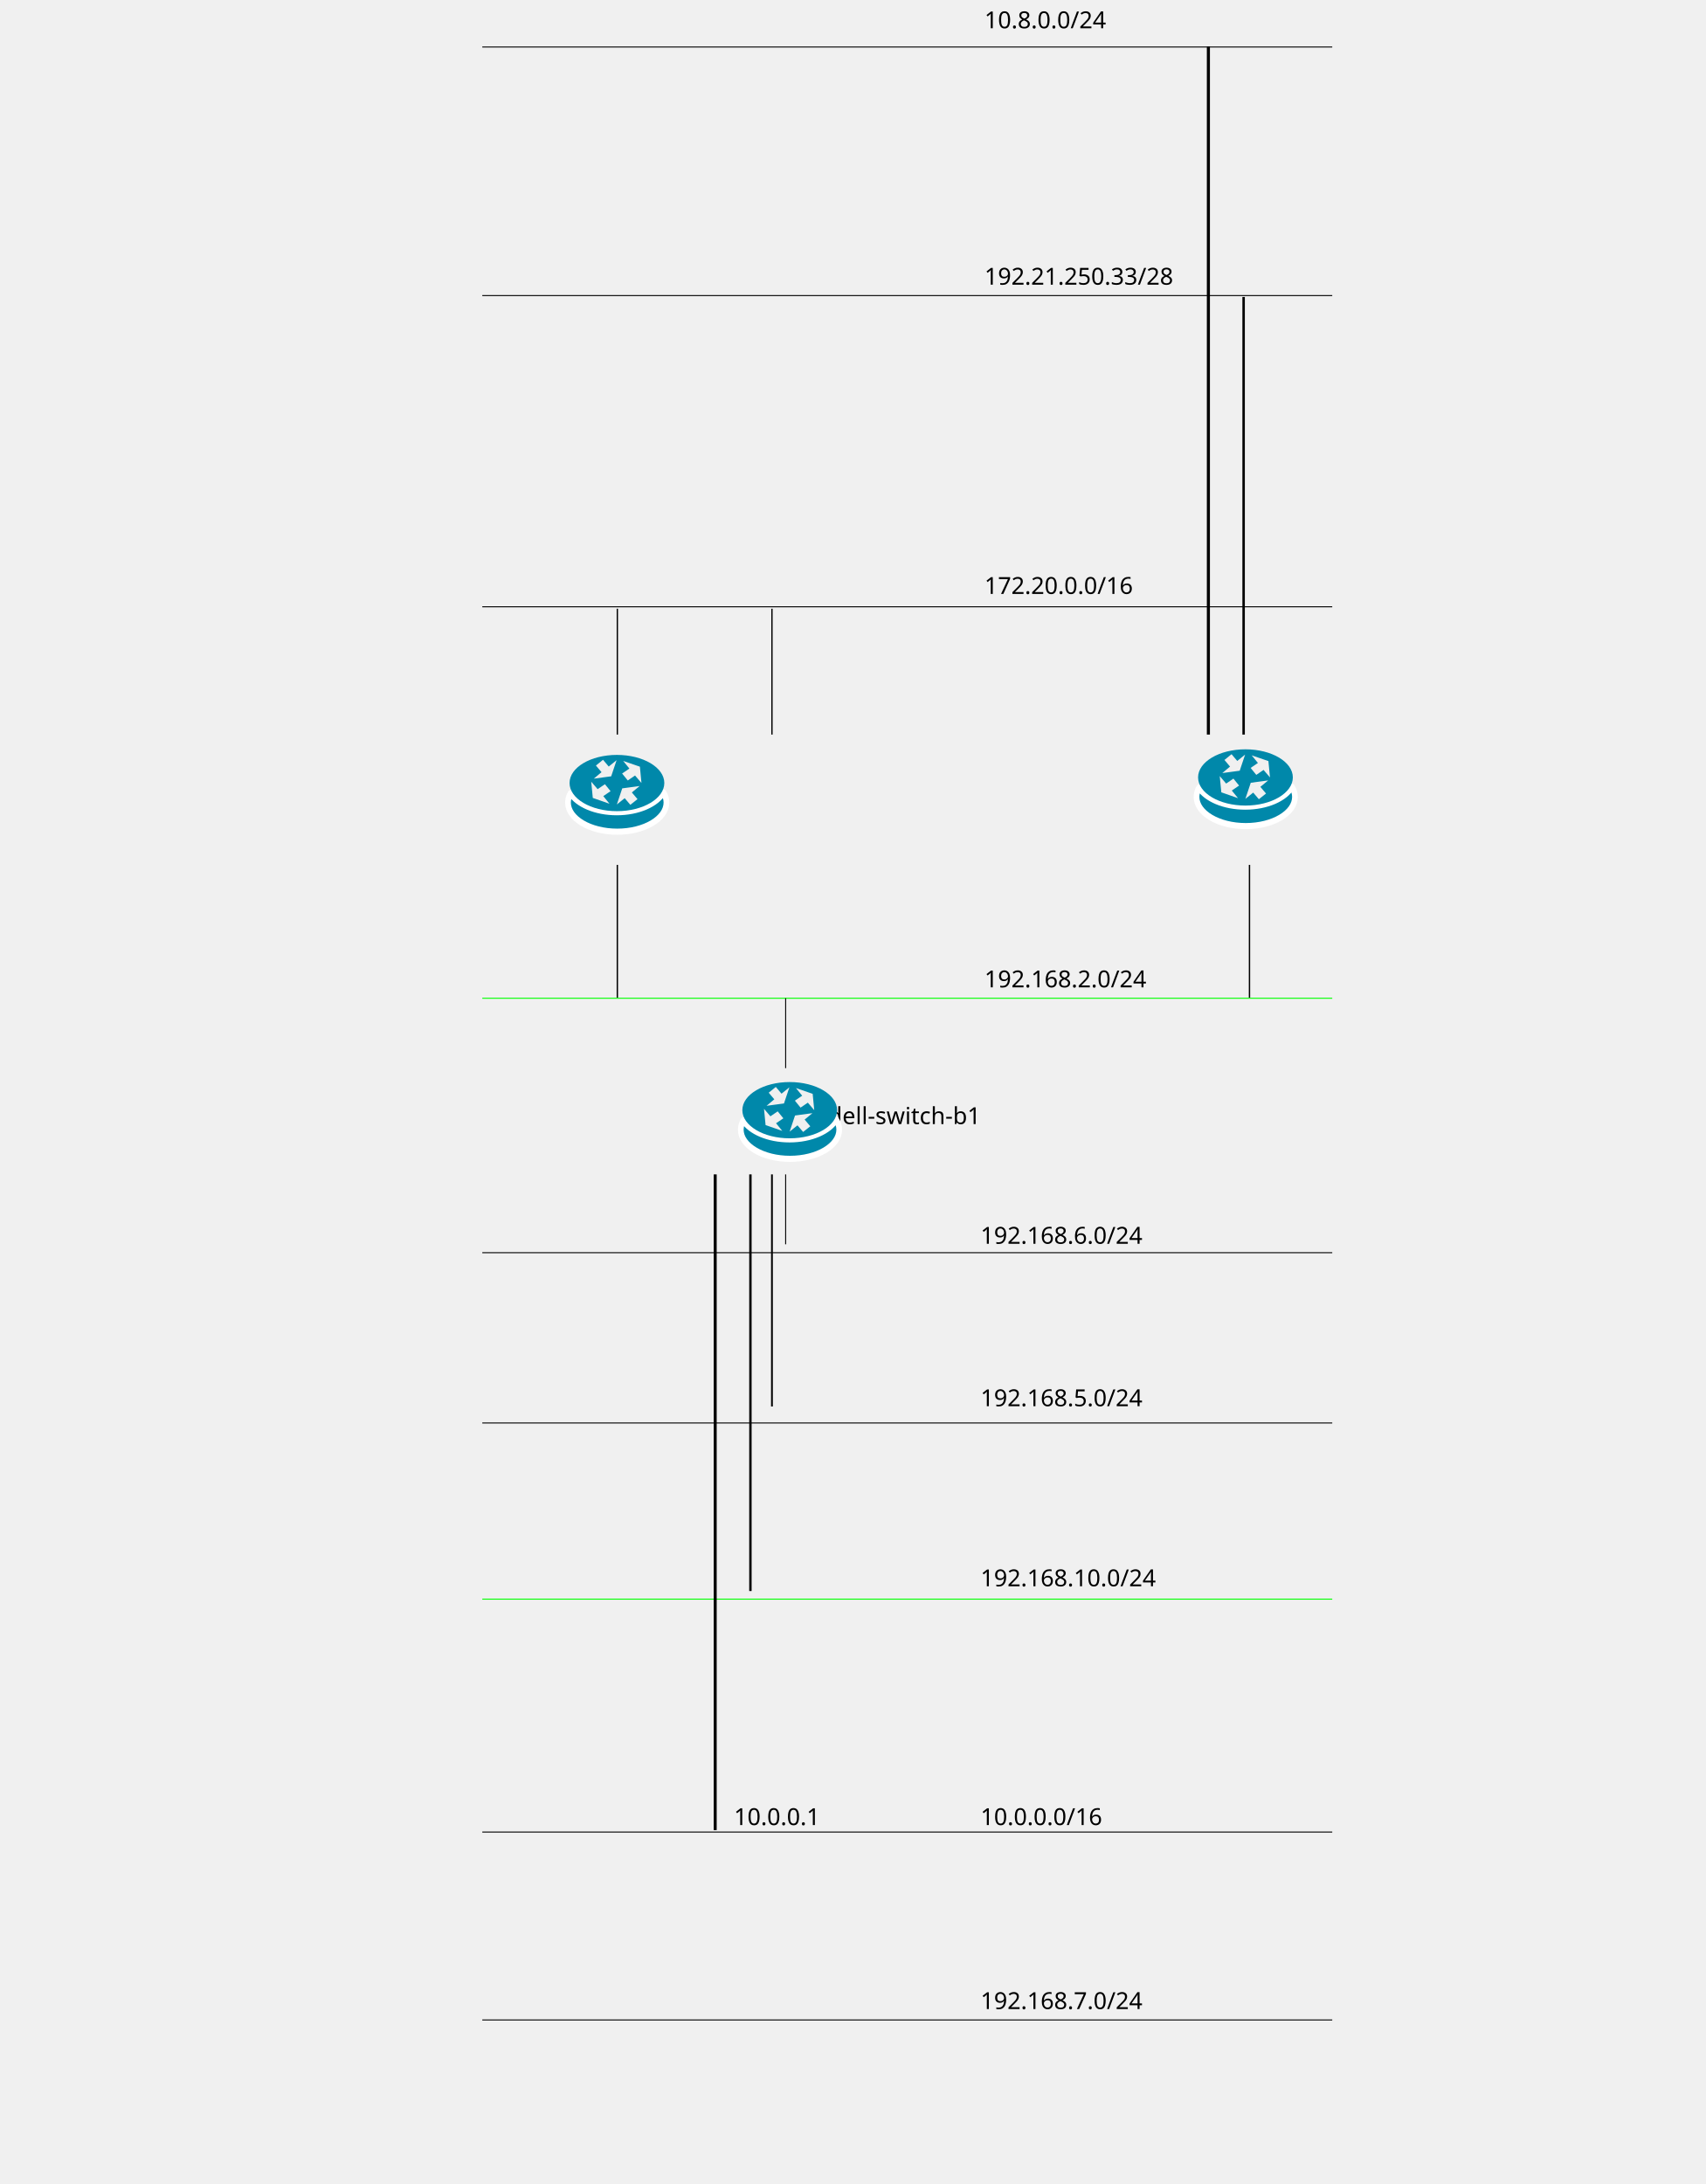
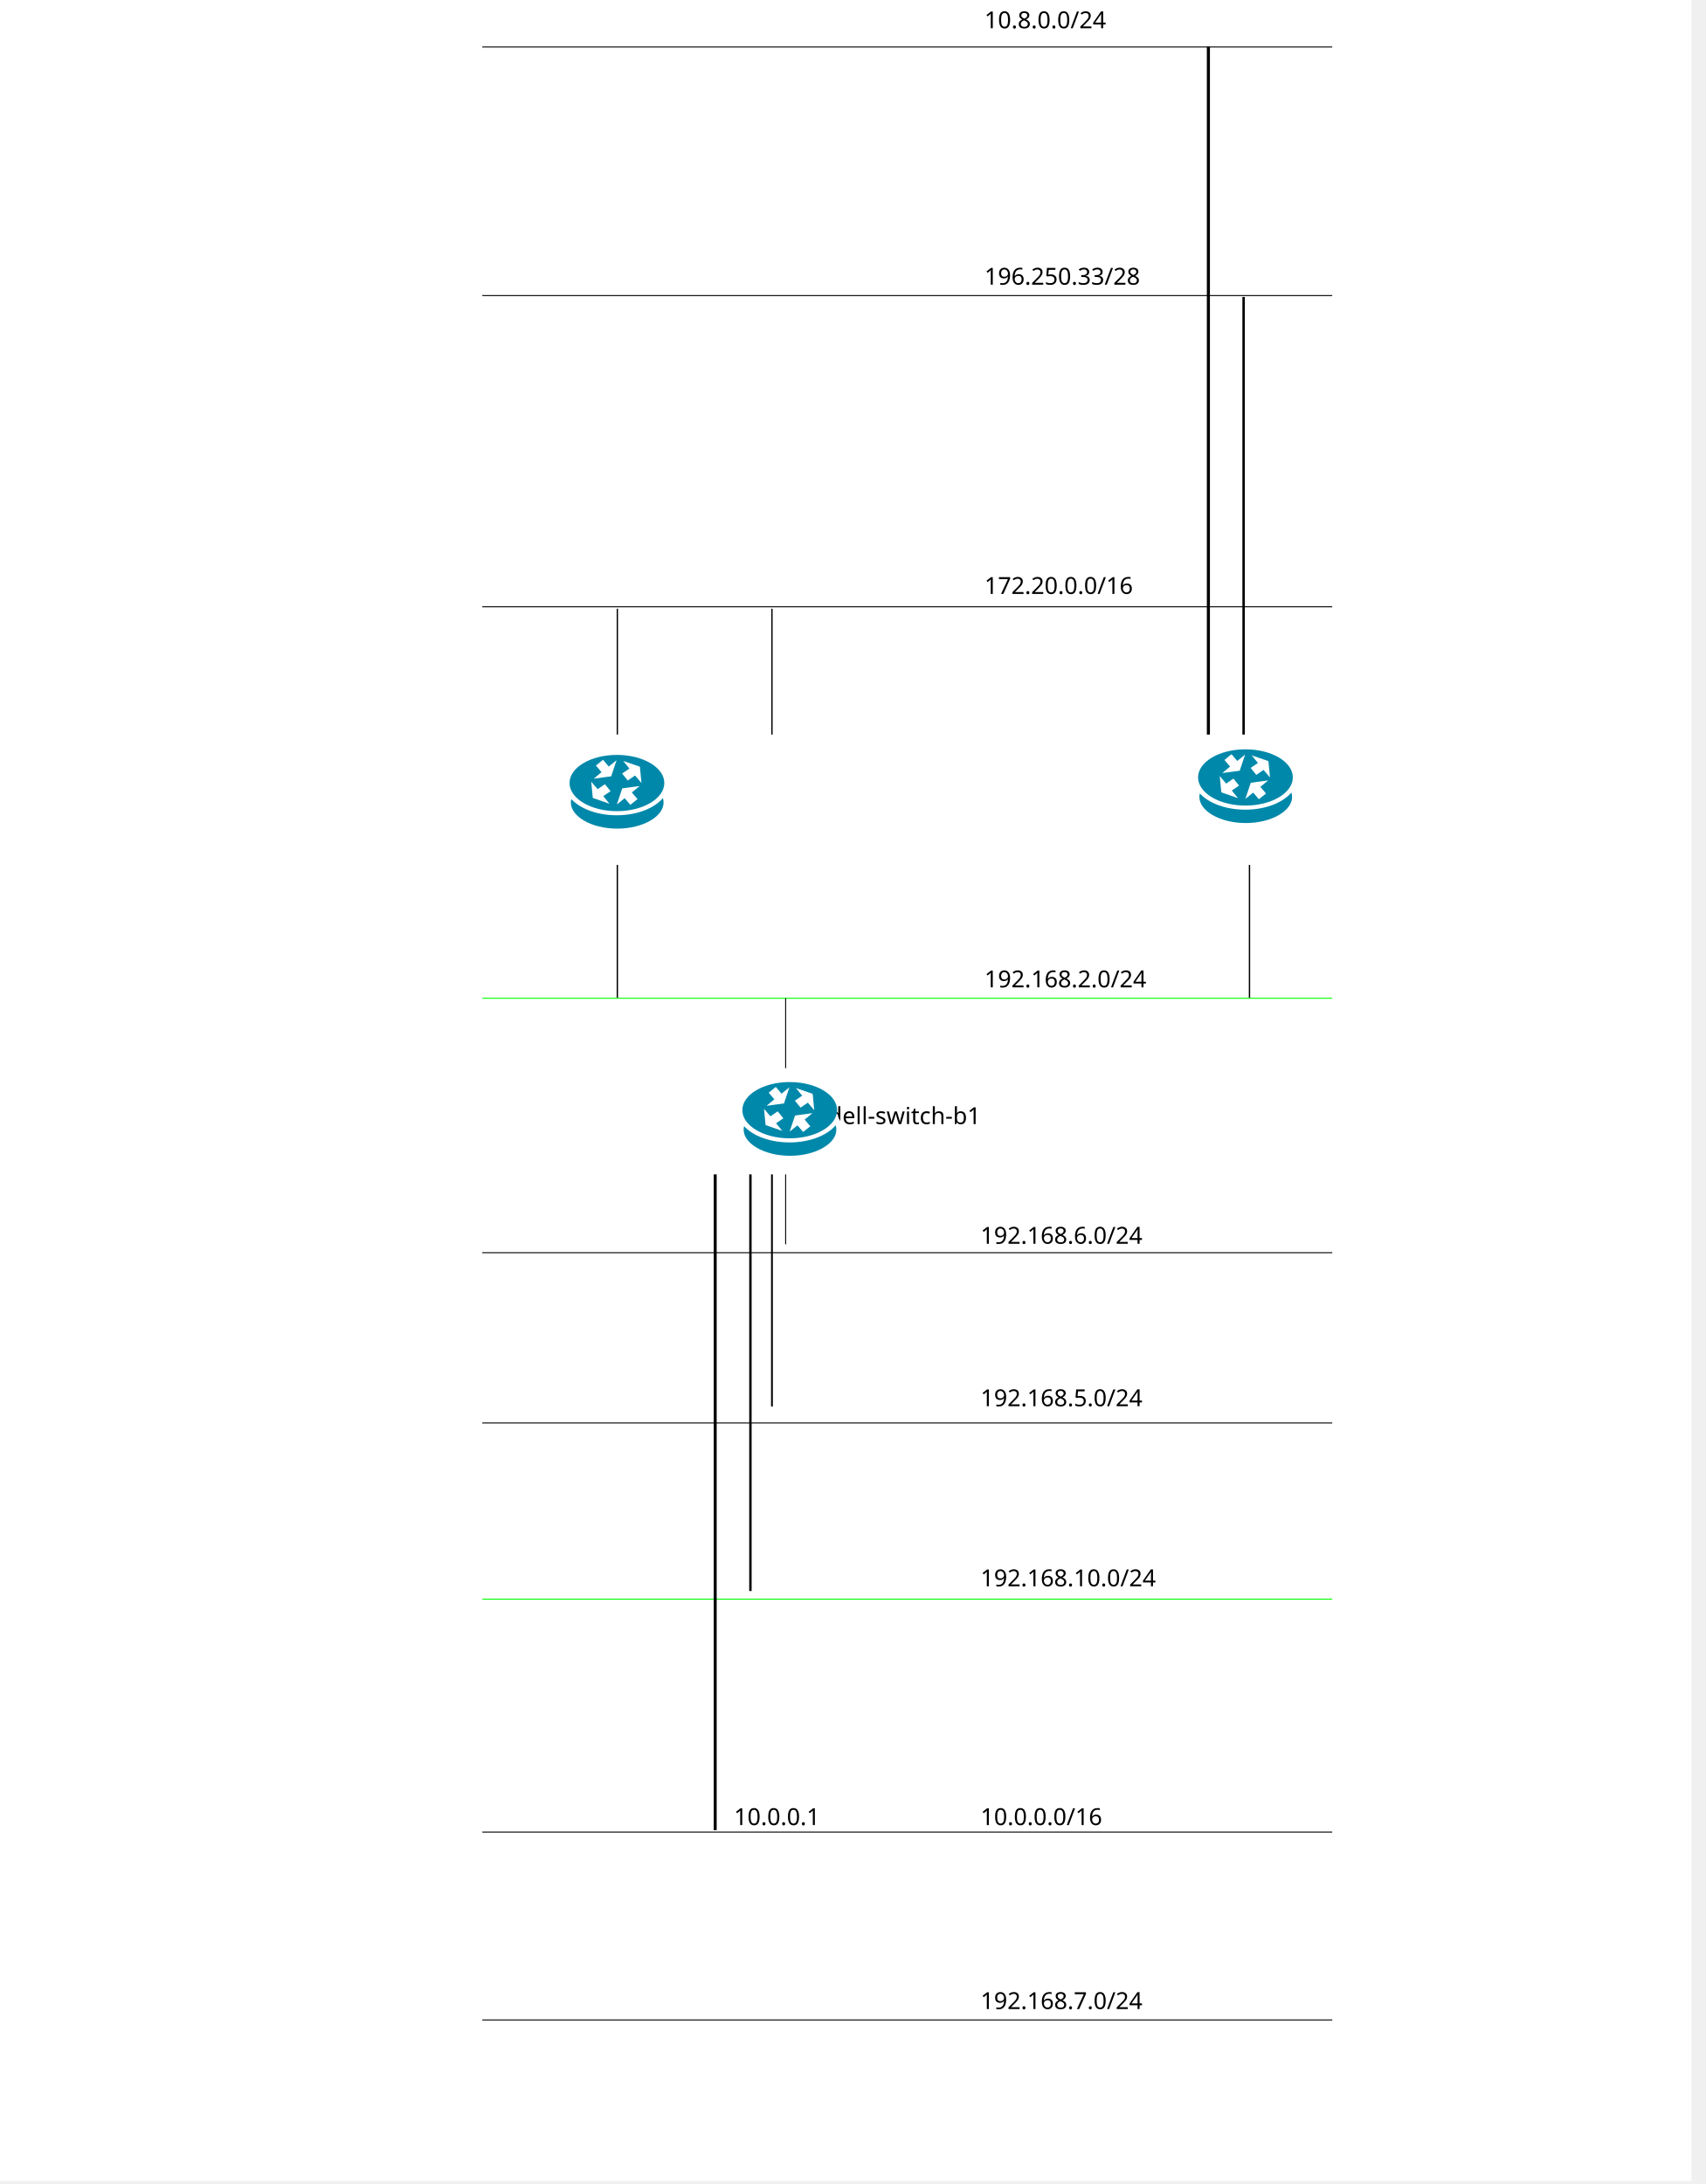
<svg xmlns="http://www.w3.org/2000/svg" width="461.148mm" height="590.459mm" viewBox="0 0 461.148 590.459" version="1.1" id="svg8">
  <defs id="defs2" />
  <g id="layer1" transform="translate(130.0236,154.6885)">
+     <rect style="fill:#ffffff;stroke-width:0.7" id="rect4" width="457.351" height="590.399" x="-130.024" y="-155.444" />
    <path style="fill:none;stroke:#00ff00;stroke-width:0.265px;stroke-linecap:butt;stroke-linejoin:miter;stroke-opacity:1" d="M 0.378,115.193 H 230.188" id="path819" />
    <text xml:space="preserve" style="font-style:normal;font-variant:normal;font-weight:normal;font-stretch:normal;font-size:6.35px;line-height:1.25;font-family:Garuda;-inkscape-font-specification:Garuda;letter-spacing:0px;word-spacing:0px;fill:#000000;fill-opacity:1;stroke:none;stroke-width:0.265" x="136.147" y="112.245" id="text823">
      <tspan id="tspan821" x="136.147" y="112.245" style="stroke-width:0.265">192.168.2.0/24</tspan>
    </text>
    <text xml:space="preserve" style="font-style:normal;font-variant:normal;font-weight:normal;font-stretch:normal;font-size:6.35px;line-height:1.25;font-family:Garuda;-inkscape-font-specification:Garuda;text-align:center;letter-spacing:0px;word-spacing:0px;text-anchor:middle;fill:#000000;fill-opacity:1;stroke:none;stroke-width:0.265" x="118.617" y="149.211" id="text829">
      <tspan x="118.617" y="149.211" style="text-align:center;text-anchor:middle;stroke-width:0.265" id="tspan945">dell-switch-b1</tspan>
    </text>
    <flowRoot xml:space="preserve" id="flowRoot835" style="font-style:normal;font-variant:normal;font-weight:normal;font-stretch:normal;font-size:24px;line-height:1.25;font-family:Garuda;-inkscape-font-specification:Garuda;letter-spacing:0px;word-spacing:0px;fill:#000000;fill-opacity:1;stroke:none" transform="matrix(0.2645833,0,0,0.2645833,0,87)">
      <flowRegion id="flowRegion837">
        <rect id="rect839" width="397.143" height="281.429" x="877.143" y="10.844" />
      </flowRegion>
      <flowPara id="flowPara841">Main network for servers including:</flowPara>
      <flowPara id="flowPara843">1) 2 x M1000e Blade enclosures</flowPara>
      <flowPara id="flowPara845">2) "Back table" invidual servers</flowPara>
      <flowPara id="flowPara847">3) Rack mounted servers</flowPara>
      <flowPara id="flowPara1076">4) Legacy VMs and VM hosts</flowPara>
      <flowPara id="flowPara851">VLAN 53</flowPara>
      <flowPara id="flowPara855">On:</flowPara>
      <flowPara id="flowPara857">1) Network room switches</flowPara>
      <flowPara id="flowPara859">2) 2 x in-blade-enclosure switches</flowPara>
    </flowRoot>
    <g transform="matrix(0.05899559,0,0,0.05899559,61.91865,117.8273)" id="g941">
      <g id="g939" transform="matrix(9.209706,0,0,9.810513,-3165.643,-3483.696)" style="fill:#0088aa">
        <path id="path935" d="m 406.562,407.188 c -3.268,5.392 -12.43,9.281 -23.219,9.281 -10.531,0 -19.507,-3.683 -22.969,-8.875 -0.82,1.362 -1.281,2.828 -1.281,4.344 0,7.532 10.971,13.625 24.5,13.625 13.529,0 24.5,-6.093 24.5,-13.625 0,-1.674 -0.54,-3.268 -1.531,-4.75 z" style="fill:#0088aa;fill-opacity:1;stroke:#ffffff;stroke-width:2.855;stroke-linecap:round;stroke-linejoin:round;stroke-miterlimit:4;stroke-dasharray:none;stroke-dashoffset:0;stroke-opacity:1" />
        <path style="fill:#0088aa;fill-opacity:1;stroke:none" d="m 288.875,349.656 c -13.025,0 -23.562,5.874 -23.562,13.125 0,7.251 10.537,13.156 23.562,13.156 13.025,0 23.594,-5.905 23.594,-13.156 0,-7.251 -10.569,-13.125 -23.594,-13.125 z m -6.906,2.281 2.844,3.156 c 0.838,-0.623 1.693,-1.281 3.906,-2.969 l -2.688,7.531 -8.656,1.094 c 2.2,-1.727 3.048,-2.411 3.844,-3.031 L 278.438,354.625 Z M 292,352.469 l 8.312,2.688 0.781,7.625 c -1.829,-2 -2.529,-2.775 -3.188,-3.5 l -3.625,2.312 -2.812,-3.25 3.625,-2.312 c -0.659,-0.762 -1.313,-1.556 -3.094,-3.562 z m -15.906,9.688 c 1.829,2 2.529,2.775 3.188,3.5 l 3.625,-2.312 2.812,3.25 -3.625,2.312 c 0.659,0.762 1.313,1.556 3.094,3.562 L 276.875,369.75 Z m 24.094,2.031 c -2.193,1.722 -3.078,2.379 -3.875,3 l 2.812,3.125 -3.562,2.656 -2.812,-3.094 c -0.839,0.624 -1.702,1.256 -3.906,2.938 l 2.688,-7.531 z" transform="translate(94.56087,40.04064)" id="path937" />
      </g>
    </g>
    <path style="fill:none;stroke:#000000;stroke-width:0.265px;stroke-linecap:butt;stroke-linejoin:miter;stroke-opacity:1" d="m 82.399,115.193 v 18.899" id="path960" />
    <flowRoot xml:space="preserve" id="flowRoot962" style="font-style:normal;font-variant:normal;font-weight:normal;font-stretch:normal;font-size:24px;line-height:1.25;font-family:Garuda;-inkscape-font-specification:Garuda;letter-spacing:0px;word-spacing:0px;fill:#000000;fill-opacity:1;stroke:none" transform="matrix(0.2645833,0,0,0.2645833,0.5291667,88.05833)">
      <flowRegion id="flowRegion964">
        <rect id="rect966" width="227.143" height="51.429" x="311.429" y="106.558" />
      </flowRegion>
      <flowPara id="flowPara968">192.168.2.16</flowPara>
    </flowRoot>
    <path id="path970" d="M 0.378,183.986 H 230.188" style="fill:none;stroke:#000000;stroke-width:0.265px;stroke-linecap:butt;stroke-linejoin:miter;stroke-opacity:1" />
    <path id="path972" d="m 82.399,162.819 v 18.899" style="fill:none;stroke:#000000;stroke-width:0.265px;stroke-linecap:butt;stroke-linejoin:miter;stroke-opacity:1" />
    <flowRoot transform="matrix(0.2645833,0,0,0.2645833,1.058333,146.7961)" style="font-style:normal;font-variant:normal;font-weight:normal;font-stretch:normal;font-size:24px;line-height:1.25;font-family:Garuda;-inkscape-font-specification:Garuda;letter-spacing:0px;word-spacing:0px;fill:#000000;fill-opacity:1;stroke:none" id="flowRoot980" xml:space="preserve">
      <flowRegion id="flowRegion976">
        <rect y="106.558" x="311.429" height="51.429" width="227.143" id="rect974" />
      </flowRegion>
      <flowPara id="flowPara978">192.168.6.1</flowPara>
    </flowRoot>
    <text id="text984" y="181.565" x="135.089" style="font-style:normal;font-variant:normal;font-weight:normal;font-stretch:normal;font-size:6.35px;line-height:1.25;font-family:Garuda;-inkscape-font-specification:Garuda;letter-spacing:0px;word-spacing:0px;fill:#000000;fill-opacity:1;stroke:none;stroke-width:0.265" xml:space="preserve">
      <tspan style="stroke-width:0.265" y="181.565" x="135.089" id="tspan982">192.168.6.0/24</tspan>
    </text>
    <flowRoot xml:space="preserve" id="flowRoot986" style="font-style:normal;font-variant:normal;font-weight:normal;font-stretch:normal;font-size:24px;line-height:1.25;font-family:Garuda;-inkscape-font-specification:Garuda;letter-spacing:0px;word-spacing:0px;fill:#000000;fill-opacity:1;stroke:none" transform="matrix(0.2645833,0,0,0.2645833,0,88.5875)">
      <flowRegion id="flowRegion988">
        <rect id="rect990" width="320" height="285.714" x="884.286" y="290.844" />
      </flowRegion>
      <flowPara id="flowPara992">10 GbE network</flowPara>
      <flowPara id="flowPara994">1) Blade servers</flowPara>
      <flowPara id="flowPara996">2) Legacy Equalogic RAID</flowPara>
      <flowPara id="flowPara998">3) Ceph MON servers</flowPara>
      <flowPara id="flowPara1000">4) Client-side Ceph OSDs</flowPara>
      <flowPara id="flowPara1032">VLAN 2</flowPara>
    </flowRoot>
    <path style="fill:none;stroke:#000000;stroke-width:0.265px;stroke-linecap:butt;stroke-linejoin:miter;stroke-opacity:1" d="M 0.378,230.023 H 230.188" id="path1002" />
    <text xml:space="preserve" style="font-style:normal;font-variant:normal;font-weight:normal;font-stretch:normal;font-size:6.35px;line-height:1.25;font-family:Garuda;-inkscape-font-specification:Garuda;letter-spacing:0px;word-spacing:0px;fill:#000000;fill-opacity:1;stroke:none;stroke-width:0.265" x="135.089" y="225.486" id="text1006">
      <tspan id="tspan1004" x="135.089" y="225.486" style="stroke-width:0.265">192.168.5.0/24</tspan>
    </text>
    <path style="fill:none;stroke:#000000;stroke-width:0.482px;stroke-linecap:butt;stroke-linejoin:miter;stroke-opacity:1" d="M 78.695,162.819 V 225.563" id="path1008" />
    <flowRoot xml:space="preserve" id="flowRoot1016" style="font-style:normal;font-variant:normal;font-weight:normal;font-stretch:normal;font-size:24px;line-height:1.25;font-family:Garuda;-inkscape-font-specification:Garuda;letter-spacing:0px;word-spacing:0px;fill:#000000;fill-opacity:1;stroke:none" transform="matrix(0.2645833,0,0,0.2645833,1.058333,191.2464)">
      <flowRegion id="flowRegion1012">
        <rect id="rect1010" width="227.143" height="51.429" x="311.429" y="106.558" />
      </flowRegion>
      <flowPara id="flowPara1014">192.168.5.1</flowPara>
    </flowRoot>
    <flowRoot xml:space="preserve" id="flowRoot1018" style="font-style:normal;font-variant:normal;font-weight:normal;font-stretch:normal;font-size:24px;line-height:1.25;font-family:Garuda;-inkscape-font-specification:Garuda;letter-spacing:0px;word-spacing:0px;fill:#000000;fill-opacity:1;stroke:none" transform="matrix(0.2645833,0,0,0.2645833,0,87)">
      <flowRegion id="flowRegion1020">
        <rect id="rect1022" width="360" height="228.571" x="875.714" y="487.987" />
      </flowRegion>
      <flowPara id="flowPara1024">Management network</flowPara>
      <flowPara id="flowPara1026">1) M1000e CMCs</flowPara>
      <flowPara id="flowPara1028">2) Blade server IDRACs</flowPara>
      <flowPara id="flowPara1030">3) IPMI (on Supermicro Ceph servers)</flowPara>
      <flowPara id="flowPara1034">VLAN 3</flowPara>
    </flowRoot>
    <path id="path1036" d="M 0.378,277.649 H 230.188" style="fill:none;stroke:#00ff00;stroke-width:0.265px;stroke-linecap:butt;stroke-linejoin:miter;stroke-opacity:1" />
    <path id="path1038" d="m 72.874,162.819 v 112.637" style="fill:none;stroke:#000000;stroke-width:0.646px;stroke-linecap:butt;stroke-linejoin:miter;stroke-opacity:1" />
    <flowRoot transform="matrix(0.2645833,0,0,0.2645833,1.058333,239.93)" style="font-style:normal;font-variant:normal;font-weight:normal;font-stretch:normal;font-size:24px;line-height:1.25;font-family:Garuda;-inkscape-font-specification:Garuda;letter-spacing:0px;word-spacing:0px;fill:#000000;fill-opacity:1;stroke:none" id="flowRoot1046" xml:space="preserve">
      <flowRegion id="flowRegion1042">
        <rect y="106.558" x="311.429" height="51.429" width="227.143" id="rect1040" />
      </flowRegion>
      <flowPara id="flowPara1044">192.168.10.1</flowPara>
    </flowRoot>
    <text id="text1050" y="274.169" x="135.089" style="font-style:normal;font-variant:normal;font-weight:normal;font-stretch:normal;font-size:6.35px;line-height:1.25;font-family:Garuda;-inkscape-font-specification:Garuda;letter-spacing:0px;word-spacing:0px;fill:#000000;fill-opacity:1;stroke:none;stroke-width:0.265" xml:space="preserve">
      <tspan style="stroke-width:0.265" y="274.169" x="135.089" id="tspan1048">192.168.10.0/24</tspan>
    </text>
    <flowRoot xml:space="preserve" id="flowRoot1068" style="font-style:normal;font-variant:normal;font-weight:normal;font-stretch:normal;font-size:24px;line-height:1.25;font-family:Garuda;-inkscape-font-specification:Garuda;letter-spacing:0px;word-spacing:0px;fill:#000000;fill-opacity:1;stroke:none" transform="matrix(0.2645833,0,0,0.2645833,0,87)">
      <flowRegion id="flowRegion1070">
        <rect id="rect1072" width="351.429" height="201.429" x="877.143" y="685.129" />
      </flowRegion>
      <flowPara id="flowPara1078">OpenStack VMs</flowPara>
      <flowPara id="flowPara1082">"Floating IPs" on OpenStack</flowPara>
      <flowPara id="flowPara1084">public1 network</flowPara>
      <flowPara id="flowPara1086">VLAN 100</flowPara>
    </flowRoot>
    <path id="path1088" d="M 0.378,9.36 H 230.188" style="fill:none;stroke:#000000;stroke-width:0.265px;stroke-linecap:butt;stroke-linejoin:miter;stroke-opacity:1" />
    <g transform="matrix(0.05899559,0,0,0.05899559,15.20083,29.38085)" id="g1096">
      <g id="g1094" transform="matrix(9.209706,0,0,9.810513,-3165.643,-3483.696)" style="fill:#0088aa">
        <path id="path1090" d="m 406.562,407.188 c -3.268,5.392 -12.43,9.281 -23.219,9.281 -10.531,0 -19.507,-3.683 -22.969,-8.875 -0.82,1.362 -1.281,2.828 -1.281,4.344 0,7.532 10.971,13.625 24.5,13.625 13.529,0 24.5,-6.093 24.5,-13.625 0,-1.674 -0.54,-3.268 -1.531,-4.75 z" style="fill:#0088aa;fill-opacity:1;stroke:#ffffff;stroke-width:2.855;stroke-linecap:round;stroke-linejoin:round;stroke-miterlimit:4;stroke-dasharray:none;stroke-dashoffset:0;stroke-opacity:1" />
        <path style="fill:#0088aa;fill-opacity:1;stroke:none" d="m 288.875,349.656 c -13.025,0 -23.562,5.874 -23.562,13.125 0,7.251 10.537,13.156 23.562,13.156 13.025,0 23.594,-5.905 23.594,-13.156 0,-7.251 -10.569,-13.125 -23.594,-13.125 z m -6.906,2.281 2.844,3.156 c 0.838,-0.623 1.693,-1.281 3.906,-2.969 l -2.688,7.531 -8.656,1.094 c 2.2,-1.727 3.048,-2.411 3.844,-3.031 L 278.438,354.625 Z M 292,352.469 l 8.312,2.688 0.781,7.625 c -1.829,-2 -2.529,-2.775 -3.188,-3.5 l -3.625,2.312 -2.812,-3.25 3.625,-2.312 c -0.659,-0.762 -1.313,-1.556 -3.094,-3.562 z m -15.906,9.688 c 1.829,2 2.529,2.775 3.188,3.5 l 3.625,-2.312 2.812,3.25 -3.625,2.312 c 0.659,0.762 1.313,1.556 3.094,3.562 L 276.875,369.75 Z m 24.094,2.031 c -2.193,1.722 -3.078,2.379 -3.875,3 l 2.812,3.125 -3.562,2.656 -2.812,-3.094 c -0.839,0.624 -1.702,1.256 -3.906,2.938 l 2.688,-7.531 z" transform="translate(94.56087,40.04064)" id="path1092" />
      </g>
    </g>
    <path id="path1098" d="M 36.89,9.889 V 43.907" style="fill:none;stroke:#000000;stroke-width:0.355px;stroke-linecap:butt;stroke-linejoin:miter;stroke-opacity:1" />
    <path style="fill:none;stroke:#000000;stroke-width:0.365px;stroke-linecap:butt;stroke-linejoin:miter;stroke-opacity:1" d="M 36.89,79.134 V 115.042" id="path1100" />
    <text id="text1104" y="5.883" x="136.147" style="font-style:normal;font-variant:normal;font-weight:normal;font-stretch:normal;font-size:6.35px;line-height:1.25;font-family:Garuda;-inkscape-font-specification:Garuda;letter-spacing:0px;word-spacing:0px;fill:#000000;fill-opacity:1;stroke:none;stroke-width:0.265" xml:space="preserve">
      <tspan style="stroke-width:0.265" y="5.883" x="136.147" id="tspan1102">172.20.0.0/16</tspan>
    </text>
    <flowRoot transform="matrix(0.2645833,0,0,0.2645833,-44.97919,78.53333)" style="font-style:normal;font-variant:normal;font-weight:normal;font-stretch:normal;font-size:24px;line-height:1.25;font-family:Garuda;-inkscape-font-specification:Garuda;letter-spacing:0px;word-spacing:0px;fill:#000000;fill-opacity:1;stroke:none" id="flowRoot1112" xml:space="preserve">
      <flowRegion id="flowRegion1108">
        <rect y="106.558" x="311.429" height="51.429" width="227.143" id="rect1106" />
      </flowRegion>
      <flowPara id="flowPara1110">192.168.2.1</flowPara>
    </flowRoot>
    <flowRoot xml:space="preserve" id="flowRoot1120" style="font-style:normal;font-variant:normal;font-weight:normal;font-stretch:normal;font-size:24px;line-height:1.25;font-family:Garuda;-inkscape-font-specification:Garuda;letter-spacing:0px;word-spacing:0px;fill:#000000;fill-opacity:1;stroke:none" transform="matrix(0.2645833,0,0,0.2645833,-43.92086,-18.30422)">
      <flowRegion id="flowRegion1116">
        <rect id="rect1114" width="227.143" height="51.429" x="311.429" y="106.558" />
      </flowRegion>
      <flowPara id="flowPara1118">172.20.0.1</flowPara>
    </flowRoot>
    <flowRoot xml:space="preserve" id="flowRoot1122" style="font-style:normal;font-variant:normal;font-weight:normal;font-stretch:normal;font-size:24px;line-height:1.25;font-family:Garuda;-inkscape-font-specification:Garuda;letter-spacing:0px;word-spacing:0px;fill:#000000;fill-opacity:1;stroke:none" transform="matrix(0.2645833,0,0,0.2645833,0,87)">
      <flowRegion id="flowRegion1124">
        <rect id="rect1126" width="314.286" height="308.571" x="872.857" y="-384.871" />
      </flowRegion>
      <flowPara id="flowPara1128">SANBI LAN</flowPara>
      <flowPara id="flowPara1130">VLAN 54</flowPara>
      <flowPara id="flowPara1132">(i.e. this shares a VLAN with 192.168.2.0/24)</flowPara>
      <flowPara id="flowPara1174">DHCP server</flowPara>
      <flowPara id="flowPara1178">192.168.2.75</flowPara>
    </flowRoot>
    <flowRoot xml:space="preserve" id="flowRoot1134" style="font-style:normal;font-variant:normal;font-weight:normal;font-stretch:normal;font-size:24px;line-height:1.25;font-family:Garuda;-inkscape-font-specification:Garuda;letter-spacing:0px;word-spacing:0px;fill:#000000;fill-opacity:1;stroke:none" transform="matrix(0.2645833,0,0,0.2645833,2.267857,77.17262)">
      <flowRegion id="flowRegion1136">
        <rect id="rect1138" width="387.803" height="94.671" x="186.483" y="-103.828" />
      </flowRegion>
      <flowPara id="flowPara1140">UWCLS_SANBI_DISTR_5A_SW1</flowPara>
      <flowPara id="flowPara1142">aka switch1</flowPara>
    </flowRoot>
    <flowRoot xml:space="preserve" id="flowRoot1150" style="font-style:normal;font-variant:normal;font-weight:normal;font-stretch:normal;font-size:24px;line-height:1.25;font-family:Garuda;-inkscape-font-specification:Garuda;letter-spacing:0px;word-spacing:0px;fill:#000000;fill-opacity:1;stroke:none" transform="matrix(0.2645833,0,0,0.2645833,-44.97919,70.06666)">
      <flowRegion id="flowRegion1146">
        <rect id="rect1144" width="227.143" height="51.429" x="311.429" y="106.558" />
      </flowRegion>
      <flowPara id="flowPara1148">192.168.2.254</flowPara>
    </flowRoot>
    <path style="fill:none;stroke:#000000;stroke-width:0.265px;stroke-linecap:butt;stroke-linejoin:miter;stroke-opacity:1" d="M 0.378,-74.778 H 230.188" id="path1152" />
    <g transform="matrix(0.05899559,0,0,0.05899559,185.1389,27.86895)" id="g1160">
      <g id="g1158" transform="matrix(9.209706,0,0,9.810513,-3165.643,-3483.696)" style="fill:#0088aa">
        <path id="path1154" d="m 406.562,407.188 c -3.268,5.392 -12.43,9.281 -23.219,9.281 -10.531,0 -19.507,-3.683 -22.969,-8.875 -0.82,1.362 -1.281,2.828 -1.281,4.344 0,7.532 10.971,13.625 24.5,13.625 13.529,0 24.5,-6.093 24.5,-13.625 0,-1.674 -0.54,-3.268 -1.531,-4.75 z" style="fill:#0088aa;fill-opacity:1;stroke:#ffffff;stroke-width:2.855;stroke-linecap:round;stroke-linejoin:round;stroke-miterlimit:4;stroke-dasharray:none;stroke-dashoffset:0;stroke-opacity:1" />
        <path style="fill:#0088aa;fill-opacity:1;stroke:none" d="m 288.875,349.656 c -13.025,0 -23.562,5.874 -23.562,13.125 0,7.251 10.537,13.156 23.562,13.156 13.025,0 23.594,-5.905 23.594,-13.156 0,-7.251 -10.569,-13.125 -23.594,-13.125 z m -6.906,2.281 2.844,3.156 c 0.838,-0.623 1.693,-1.281 3.906,-2.969 l -2.688,7.531 -8.656,1.094 c 2.2,-1.727 3.048,-2.411 3.844,-3.031 L 278.438,354.625 Z M 292,352.469 l 8.312,2.688 0.781,7.625 c -1.829,-2 -2.529,-2.775 -3.188,-3.5 l -3.625,2.312 -2.812,-3.25 3.625,-2.312 c -0.659,-0.762 -1.313,-1.556 -3.094,-3.562 z m -15.906,9.688 c 1.829,2 2.529,2.775 3.188,3.5 l 3.625,-2.312 2.812,3.25 -3.625,2.312 c 0.659,0.762 1.313,1.556 3.094,3.562 L 276.875,369.75 Z m 24.094,2.031 c -2.193,1.722 -3.078,2.379 -3.875,3 l 2.812,3.125 -3.562,2.656 -2.812,-3.094 c -0.839,0.624 -1.702,1.256 -3.906,2.938 l 2.688,-7.531 z" transform="translate(94.56087,40.04064)" id="path1156" />
      </g>
    </g>
    <flowRoot xml:space="preserve" id="flowRoot1162" style="font-style:normal;font-variant:normal;font-weight:normal;font-stretch:normal;font-size:24px;line-height:1.25;font-family:Garuda;-inkscape-font-specification:Garuda;letter-spacing:0px;word-spacing:0px;fill:#000000;fill-opacity:1;stroke:none" transform="matrix(0.2645833,0,0,0.2645833,0,87)">
      <flowRegion id="flowRegion1164">
        <rect id="rect1166" width="288.571" height="60" x="851.429" y="-146.299" />
      </flowRegion>
      <flowPara id="flowPara1168">firewall</flowPara>
    </flowRoot>
    <path style="fill:none;stroke:#000000;stroke-width:0.355px;stroke-linecap:butt;stroke-linejoin:miter;stroke-opacity:1" d="M 78.695,9.889 V 43.907" id="path1170" />
    <text xml:space="preserve" style="font-style:normal;font-variant:normal;font-weight:normal;font-stretch:normal;font-size:6.35px;line-height:1.25;font-family:Garuda;-inkscape-font-specification:Garuda;letter-spacing:0px;word-spacing:0px;fill:#000000;fill-opacity:1;stroke:none;stroke-width:0.265" x="136.147" y="-77.726" id="text1201">
-       <tspan id="tspan1199" x="136.147" y="-77.726" style="stroke-width:0.265">192.21.250.33/28</tspan>
+       <tspan id="tspan1199" x="136.147" y="-77.726" style="stroke-width:0.265">196.250.33/28</tspan>
    </text>
    <flowRoot xml:space="preserve" id="flowRoot1203" style="font-style:normal;font-variant:normal;font-weight:normal;font-stretch:normal;font-size:24px;line-height:1.25;font-family:Garuda;-inkscape-font-specification:Garuda;letter-spacing:0px;word-spacing:0px;fill:#000000;fill-opacity:1;stroke:none" transform="matrix(0.2645833,0,0,0.2645833,0,87)">
      <flowRegion id="flowRegion1205">
        <rect id="rect1207" width="254.286" height="258.571" x="885.714" y="-697.728" />
      </flowRegion>
      <flowPara id="flowPara1209">Science DMZ </flowPara>
      <flowPara id="flowPara1265">access network</flowPara>
    </flowRoot>
    <path id="path1211" d="M 206.224,-74.4 V 43.907" style="fill:none;stroke:#000000;stroke-width:0.662px;stroke-linecap:butt;stroke-linejoin:miter;stroke-opacity:1" />
    <flowRoot transform="matrix(0.2645833,0,0,0.2645833,127.5292,-100.2494)" style="font-style:normal;font-variant:normal;font-weight:normal;font-stretch:normal;font-size:24px;line-height:1.25;font-family:Garuda;-inkscape-font-specification:Garuda;letter-spacing:0px;word-spacing:0px;fill:#000000;fill-opacity:1;stroke:none" id="flowRoot1219" xml:space="preserve">
      <flowRegion id="flowRegion1215">
        <rect y="106.558" x="311.429" height="51.429" width="227.143" id="rect1213" />
      </flowRegion>
-       <flowPara id="flowPara1217">192.21.250.36</flowPara>
+       <flowPara id="flowPara1217">196.21.250.36</flowPara>
    </flowRoot>
    <flowRoot xml:space="preserve" id="flowRoot1227" style="font-style:normal;font-variant:normal;font-weight:normal;font-stretch:normal;font-size:24px;line-height:1.25;font-family:Garuda;-inkscape-font-specification:Garuda;letter-spacing:0px;word-spacing:0px;fill:#000000;fill-opacity:1;stroke:none" transform="matrix(0.2645833,0,0,0.2645833,127.5292,48.44651)">
      <flowRegion id="flowRegion1223">
        <rect id="rect1221" width="227.143" height="51.429" x="311.429" y="106.558" />
      </flowRegion>
-       <flowPara id="flowPara1225">192.168.1.182</flowPara>
+       <flowPara id="flowPara1225">192.168.2.182</flowPara>
    </flowRoot>
    <path id="path1229" d="M 207.812,79.134 V 115.042" style="fill:none;stroke:#000000;stroke-width:0.365px;stroke-linecap:butt;stroke-linejoin:miter;stroke-opacity:1" />
    <path style="fill:none;stroke:#000000;stroke-width:0.265px;stroke-linecap:butt;stroke-linejoin:miter;stroke-opacity:1" d="M 0.378,391.42 H 230.188" id="path1231" />
    <text xml:space="preserve" style="font-style:normal;font-variant:normal;font-weight:normal;font-stretch:normal;font-size:6.35px;line-height:1.25;font-family:Garuda;-inkscape-font-specification:Garuda;letter-spacing:0px;word-spacing:0px;fill:#000000;fill-opacity:1;stroke:none;stroke-width:0.265" x="135.089" y="388.471" id="text1235">
      <tspan id="tspan1233" x="135.089" y="388.471" style="stroke-width:0.265">192.168.7.0/24</tspan>
    </text>
    <flowRoot xml:space="preserve" id="flowRoot1237" style="font-style:normal;font-variant:normal;font-weight:normal;font-stretch:normal;font-size:24px;line-height:1.25;font-family:Garuda;-inkscape-font-specification:Garuda;letter-spacing:0px;word-spacing:0px;fill:#000000;fill-opacity:1;stroke:none" transform="matrix(0.2645833,0,0,0.2645833,0,129.8627)">
      <flowRegion id="flowRegion1239">
        <rect id="rect1241" width="321.429" height="248.571" x="877.143" y="917.987" />
      </flowRegion>
      <flowPara id="flowPara1243">10 GbE storage network</flowPara>
      <flowPara id="flowPara1245">Used by Ceph OSDs </flowPara>
      <flowPara id="flowPara1247">for communication, hosted</flowPara>
      <flowPara id="flowPara1249">in top-of-rack switches</flowPara>
      <flowPara id="flowPara1259" />
      <flowPara id="flowPara1261">All of these servers are also on 192.168.6.0/24 so no routing to this network</flowPara>
    </flowRoot>
    <path id="path1263" d="M 0.378,-141.982 H 230.188" style="fill:none;stroke:#000000;stroke-width:0.265px;stroke-linecap:butt;stroke-linejoin:miter;stroke-opacity:1" />
    <text id="text1269" y="-147.046" x="136.147" style="font-style:normal;font-variant:normal;font-weight:normal;font-stretch:normal;font-size:6.35px;line-height:1.25;font-family:Garuda;-inkscape-font-specification:Garuda;letter-spacing:0px;word-spacing:0px;fill:#000000;fill-opacity:1;stroke:none;stroke-width:0.265" xml:space="preserve">
      <tspan style="stroke-width:0.265" y="-147.046" x="136.147" id="tspan1267">10.8.0.0/24</tspan>
    </text>
    <path style="fill:none;stroke:#000000;stroke-width:0.83px;stroke-linecap:butt;stroke-linejoin:miter;stroke-opacity:1" d="M 196.699,-142.057 V 43.907" id="path1271" />
    <flowRoot xml:space="preserve" id="flowRoot1279" style="font-style:normal;font-variant:normal;font-weight:normal;font-stretch:normal;font-size:24px;line-height:1.25;font-family:Garuda;-inkscape-font-specification:Garuda;letter-spacing:0px;word-spacing:0px;fill:#000000;fill-opacity:1;stroke:none" transform="matrix(0.2645833,0,0,0.2645833,119.0624,-169.5707)">
      <flowRegion id="flowRegion1275">
        <rect id="rect1273" width="227.143" height="51.429" x="311.429" y="106.558" />
      </flowRegion>
      <flowPara id="flowPara1277">10.8.0.1</flowPara>
    </flowRoot>
    <flowRoot xml:space="preserve" id="flowRoot1281" style="font-style:normal;font-variant:normal;font-weight:normal;font-stretch:normal;font-size:24px;line-height:1.25;font-family:Garuda;-inkscape-font-specification:Garuda;letter-spacing:0px;word-spacing:0px;fill:#000000;fill-opacity:1;stroke:none" transform="matrix(0.2645833,0,0,0.2645833,0,87)">
      <flowRegion id="flowRegion1283">
        <rect id="rect1285" width="240" height="132.857" x="880" y="-919.156" />
      </flowRegion>
      <flowPara id="flowPara1287">SANBI VPN network</flowPara>
    </flowRoot>
    <flowRoot xml:space="preserve" id="flowRoot1289" style="font-style:normal;font-variant:normal;font-weight:normal;font-stretch:normal;font-size:24px;line-height:1.25;font-family:Garuda;-inkscape-font-specification:Garuda;letter-spacing:0px;word-spacing:0px;fill:#000000;fill-opacity:1;stroke:none" transform="matrix(0.2645833,0,0,0.2645833,0,87)">
      <flowRegion id="flowRegion1291">
        <rect id="rect1293" width="300" height="658.571" x="-491.429" y="-859.156" />
      </flowRegion>
      <flowPara id="flowPara1295">Not shown:</flowPara>
      <flowPara id="flowPara1297">1) Switches:</flowPara>
      <flowPara id="flowPara1299">  a) top M1000e in-enclosure switch</flowPara>
      <flowPara id="flowPara1301">  b) top of rack switches</flowPara>
      <flowPara id="flowPara1303" />
      <flowPara id="flowPara1305">2) OpenStack: </flowPara>
      <flowPara id="flowPara1307">  a) os-controller</flowPara>
      <flowPara id="flowPara1309">  b) os-compute1 and os-compute2</flowPara>
      <flowPara id="flowPara1311">These use OpenStack Neutron and OpenVSwitch to managed the networking between the VMs and the 192.168.10.0/24 "floating IP" network</flowPara>
    </flowRoot>
    <path style="fill:none;stroke:#000000;stroke-width:0.81px;stroke-linecap:butt;stroke-linejoin:miter;stroke-opacity:1" d="M 63.349,162.819 V 340.09" id="path1186" />
    <path id="path1188" d="M 0.378,340.62 H 230.188" style="fill:none;stroke:#000000;stroke-width:0.265px;stroke-linecap:butt;stroke-linejoin:miter;stroke-opacity:1" />
    <text xml:space="preserve" style="font-style:normal;font-variant:normal;font-weight:normal;font-stretch:normal;font-size:6.35px;line-height:1.25;font-family:Garuda;-inkscape-font-specification:Garuda;letter-spacing:0px;word-spacing:0px;fill:#000000;fill-opacity:1;stroke:none;stroke-width:0.265" x="135.089" y="338.728" id="text1192">
      <tspan id="tspan1190" x="135.089" y="338.728" style="stroke-width:0.265">10.0.0.0/16</tspan>
    </text>
    <text id="text1196" y="338.728" x="68.414" style="font-style:normal;font-variant:normal;font-weight:normal;font-stretch:normal;font-size:6.35px;line-height:1.25;font-family:Garuda;-inkscape-font-specification:Garuda;letter-spacing:0px;word-spacing:0px;fill:#000000;fill-opacity:1;stroke:none;stroke-width:0.265" xml:space="preserve">
      <tspan style="stroke-width:0.265" y="338.728" x="68.414" id="tspan1194">10.0.0.1</tspan>
    </text>
    <flowRoot transform="matrix(0.2645833,0,0,0.2645833,0,145.7378)" style="font-style:normal;font-variant:normal;font-weight:normal;font-stretch:normal;font-size:24px;line-height:1.25;font-family:Garuda;-inkscape-font-specification:Garuda;letter-spacing:0px;word-spacing:0px;fill:#000000;fill-opacity:1;stroke:none" id="flowRoot1210" xml:space="preserve">
      <flowRegion id="flowRegion1200">
        <rect y="685.129" x="877.143" height="201.429" width="351.429" id="rect1198" />
      </flowRegion>
      <flowPara id="flowPara1202">OpenStack API network</flowPara>
      <flowPara id="flowPara1208">VLAN 101</flowPara>
    </flowRoot>
  </g>
</svg>
